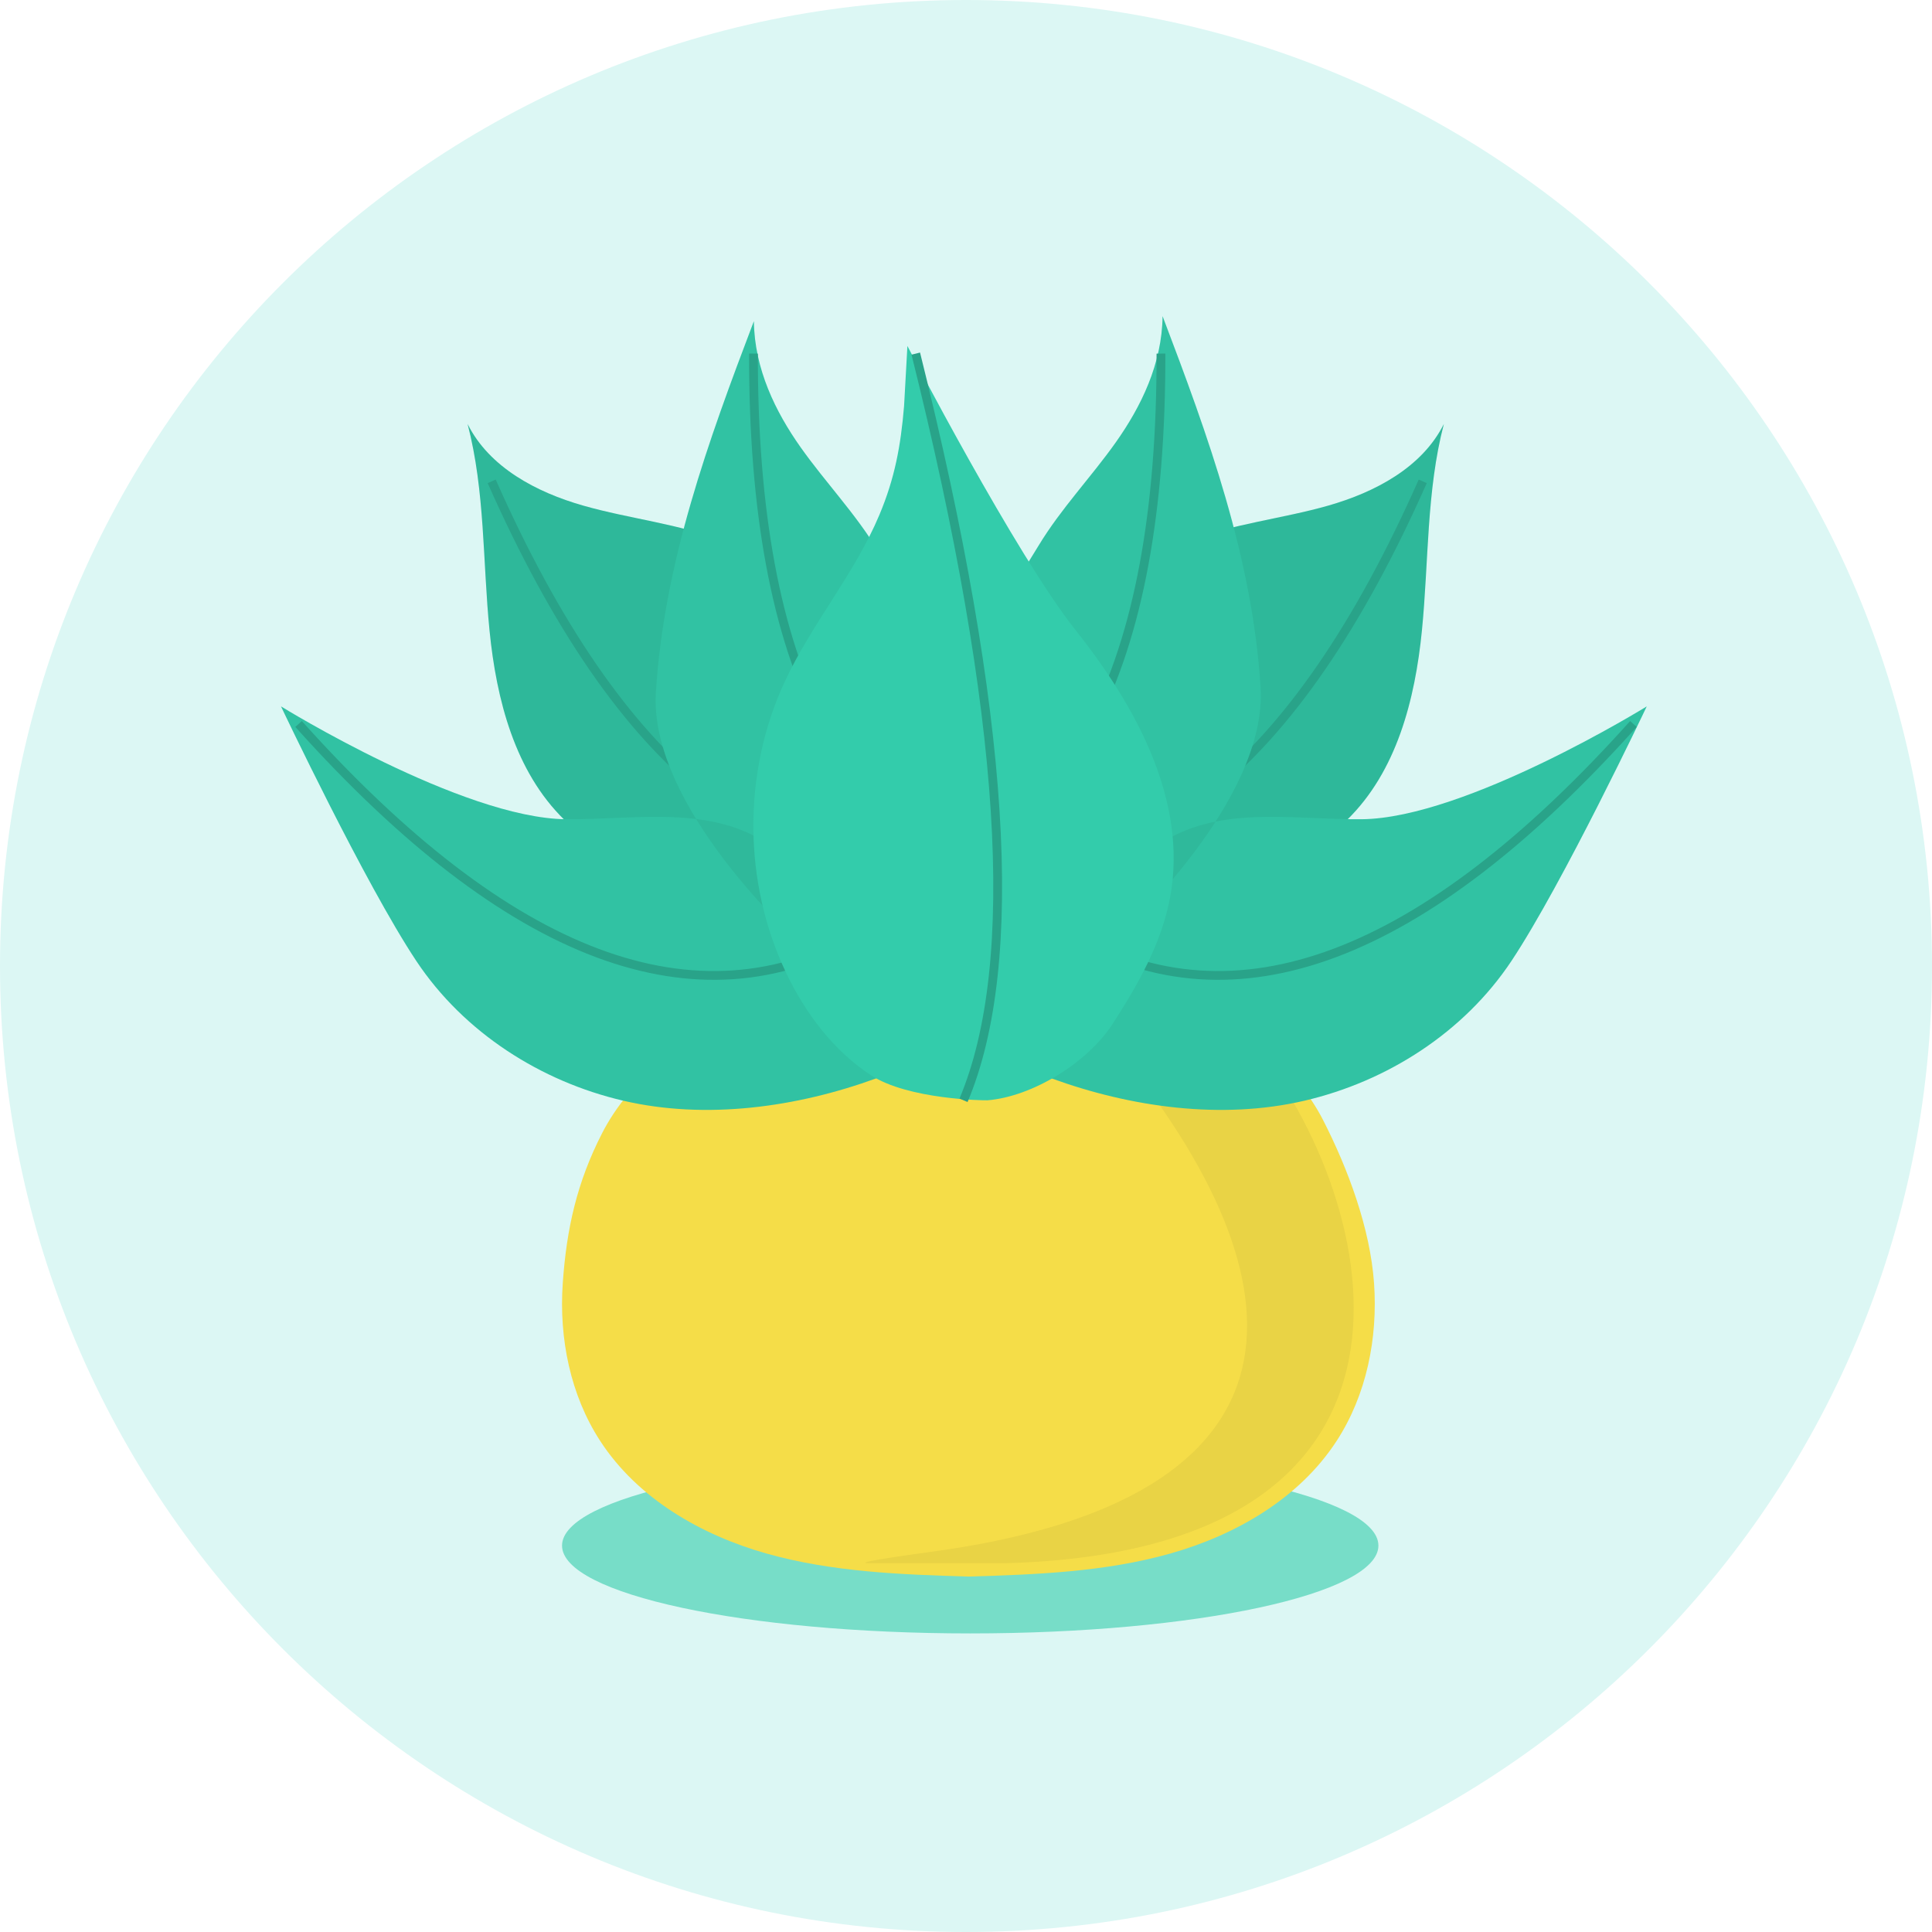
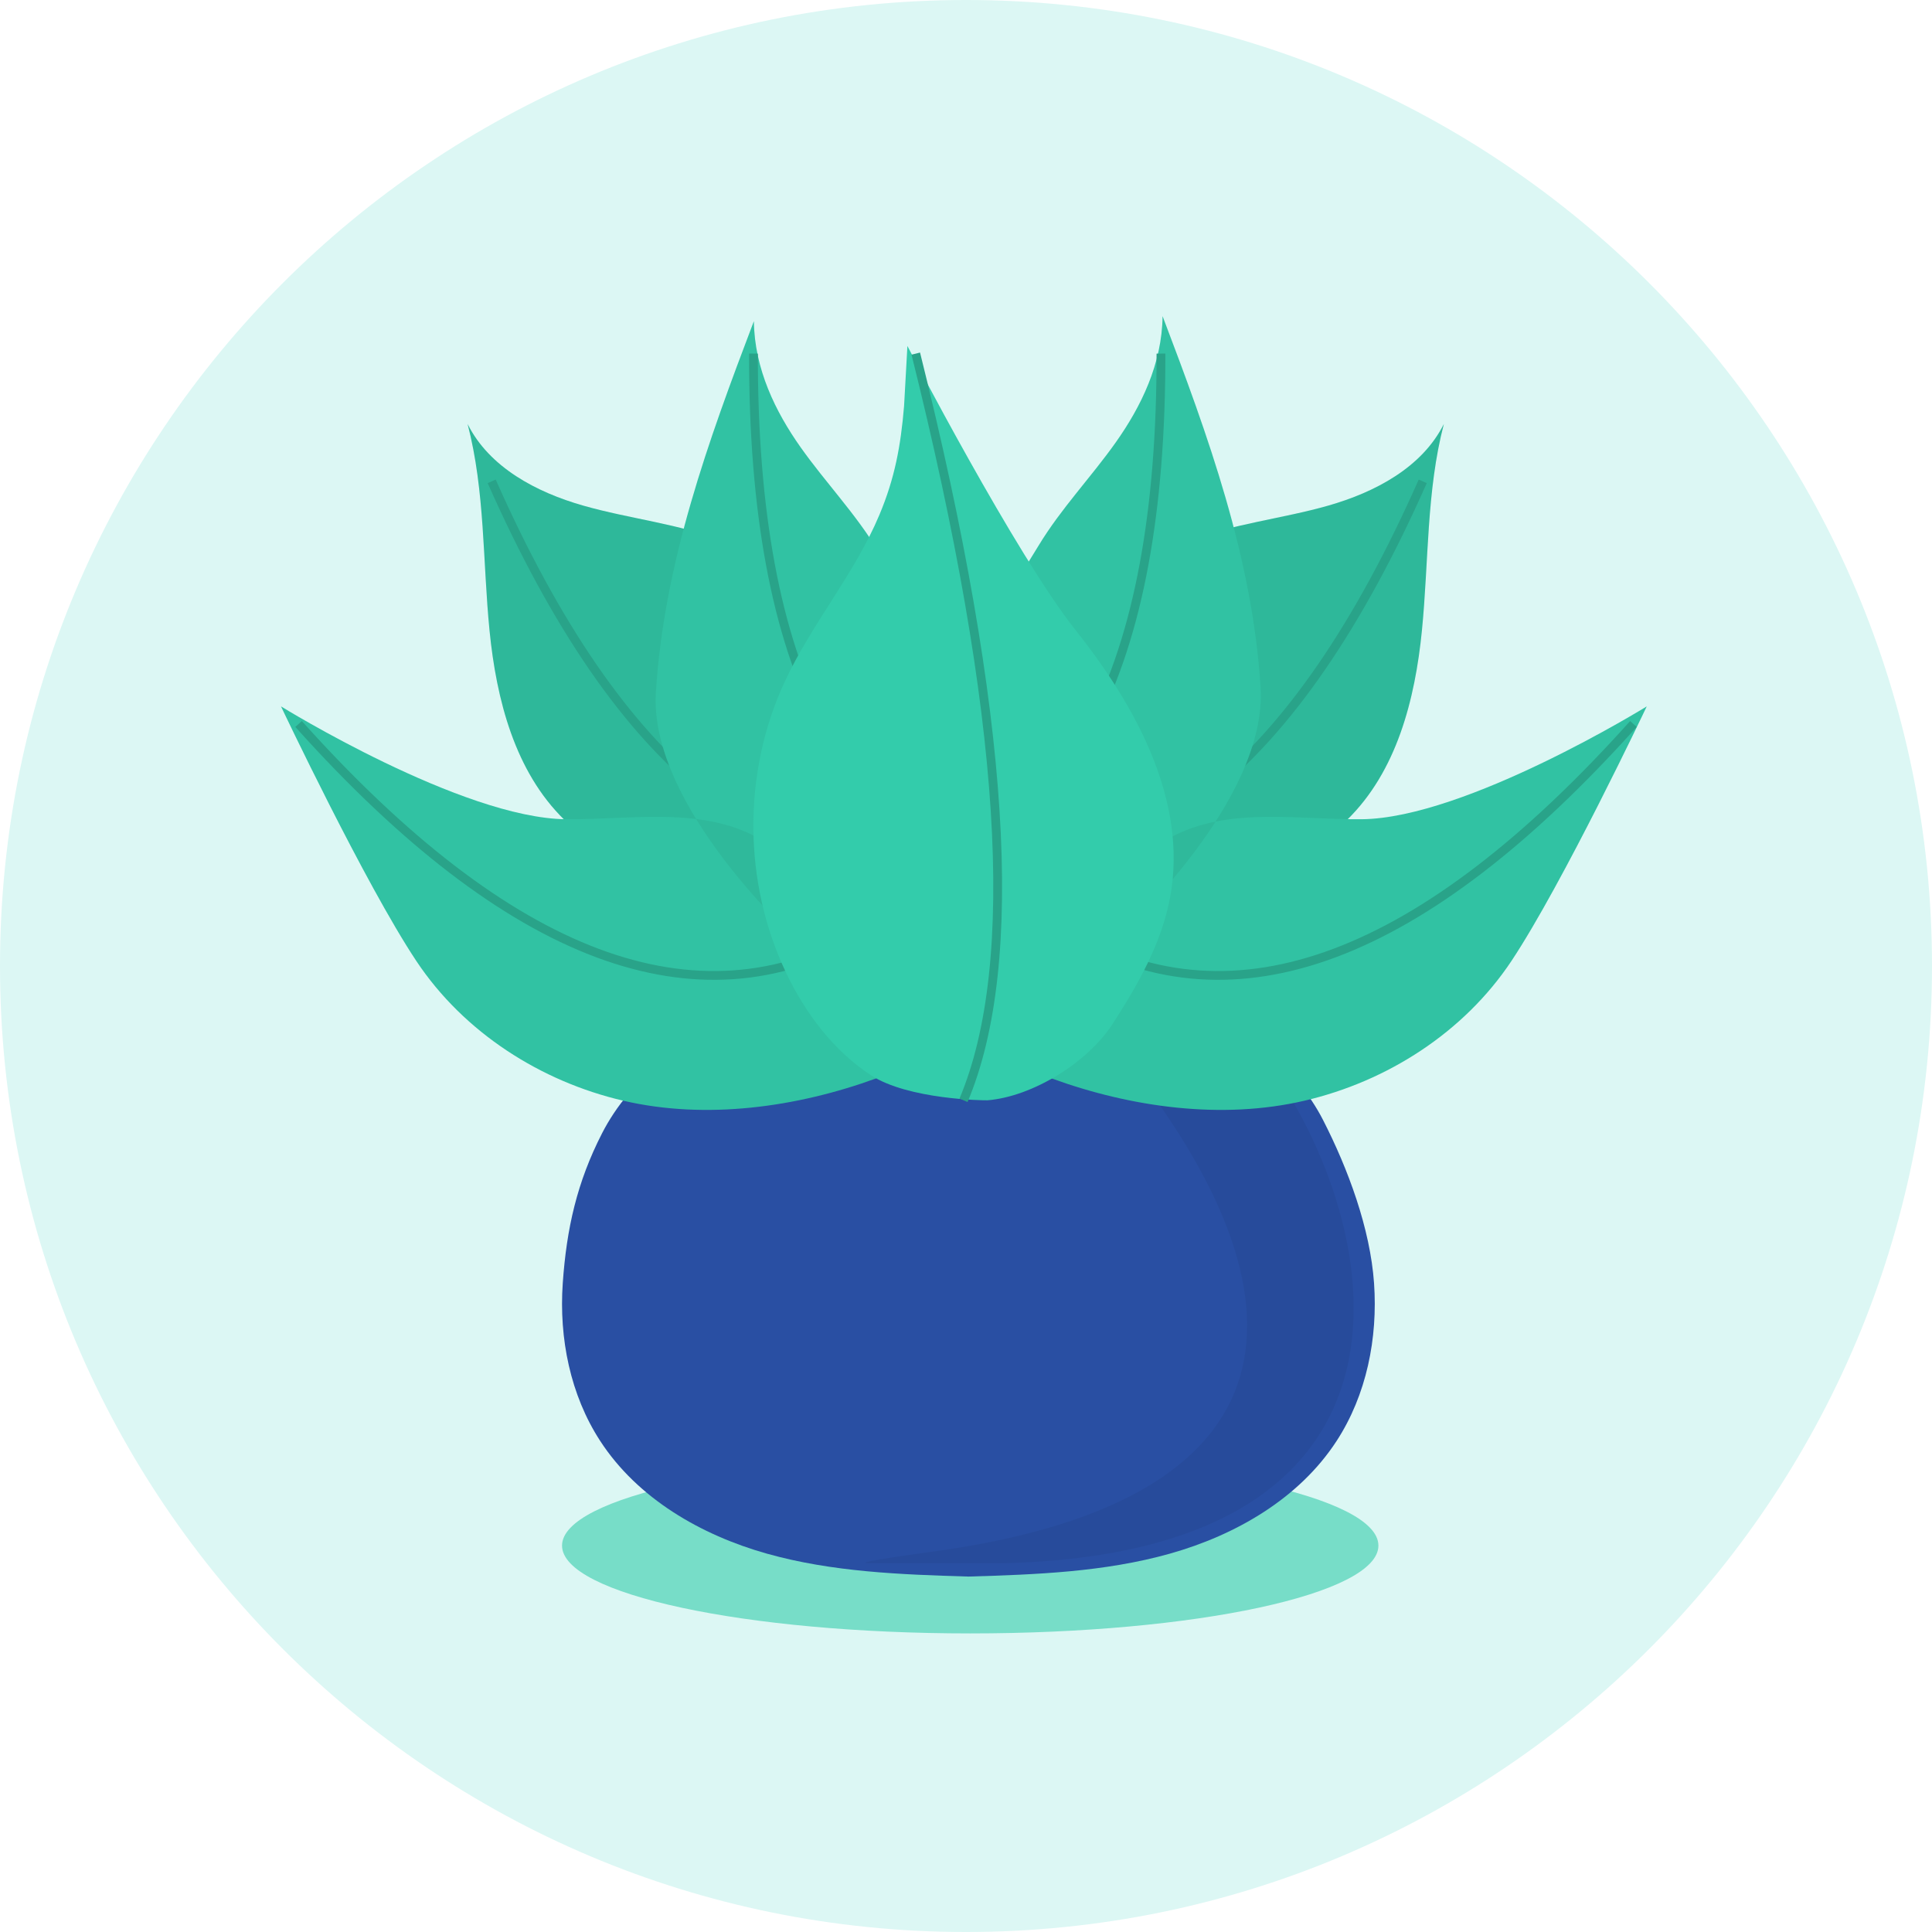
<svg xmlns="http://www.w3.org/2000/svg" viewBox="0 0 110 110">
  <g fill="none" fill-rule="evenodd">
    <circle cx="55" cy="55" r="55" fill="#DCF7F4" />
    <path fill="#77DDC8" d="M78.481 88c0 2.762-10.406 5-23.24 5C42.406 93 32 90.762 32 88s10.406-5 23.241-5c12.834 0 23.24 2.238 23.24 5" />
-     <path fill="#F5DD48" d="M34.279 64.524c-1.428 2.786-2.021 5.419-2.238 8.542-.218 3.123.426 6.355 2.134 8.979 2.128 3.272 5.736 5.358 9.495 6.415 3.713 1.044 7.61 1.189 11.467 1.303 3.856-.114 7.753-.259 11.466-1.303 3.759-1.057 7.367-3.143 9.496-6.415 1.708-2.624 2.352-5.856 2.134-8.979-.218-3.123-1.48-6.515-2.906-9.302C72.304 57.864 64.042 55 55.616 55c-8.967.001-18.12 3.244-21.337 9.524" />
+     <path fill="#294FA3" d="M34.279 64.524c-1.428 2.786-2.021 5.419-2.238 8.542-.218 3.123.426 6.355 2.134 8.979 2.128 3.272 5.736 5.358 9.495 6.415 3.713 1.044 7.61 1.189 11.467 1.303 3.856-.114 7.753-.259 11.466-1.303 3.759-1.057 7.367-3.143 9.496-6.415 1.708-2.624 2.352-5.856 2.134-8.979-.218-3.123-1.48-6.515-2.906-9.302C72.304 57.864 64.042 55 55.616 55c-8.967.001-18.12 3.244-21.337 9.524" />
    <path fill="#000" fill-rule="nonzero" d="M63 59c11.27 13.382 12.68 26-9.215 29.245-3.659.5-5.1.751-4.323.755h7.843C84 88.245 78.274 67.437 71 59h-8z" opacity=".05" />
    <path fill="#33CCAB" d="M75.621 28.788c-2.661.759-5.463 1.031-8.037 2.046-2.575 1.015-5.008 3.021-5.473 5.75l-.748 1.713 4.347 10.025h4.324l6.656-1.637c2.828-2.755 3.879-6.856 4.268-10.785.391-3.929.253-7.94 1.249-11.76-1.235 2.476-3.924 3.889-6.586 4.648M27.872 35.9c.39 3.929 1.441 8.03 4.268 10.785l6.656 1.637h4.324l4.347-10.025-.747-1.713c-.466-2.729-2.899-4.735-5.474-5.75-2.574-1.015-5.376-1.287-8.037-2.046-2.661-.759-5.351-2.172-6.586-4.648.997 3.82.858 7.831 1.249 11.76" />
    <path fill="#000" d="M75.621 28.788c-2.661.759-5.463 1.031-8.037 2.046-2.575 1.015-5.008 3.021-5.473 5.75l-.748 1.713 4.347 10.025h4.324l6.656-1.637c2.828-2.755 3.879-6.856 4.268-10.785.391-3.929.253-7.94 1.249-11.76-1.235 2.476-3.924 3.889-6.586 4.648M27.872 35.9c.39 3.929 1.441 8.03 4.268 10.785l6.656 1.637h4.324l4.347-10.025-.747-1.713c-.466-2.729-2.899-4.735-5.474-5.75-2.574-1.015-5.376-1.287-8.037-2.046-2.661-.759-5.351-2.172-6.586-4.648.997 3.82.858 7.831 1.249 11.76" opacity=".1" />
    <path stroke="#29A389" stroke-width=".5" d="M27.995 27.406c7.278 16.435 16.186 23.537 26.725 21.305M81.005 27.406C73.727 43.841 64.819 50.943 54.28 48.711" />
    <path fill="#33CCAB" d="M37.344 39.409c-.411 6.513 8.005 14.1 8.005 14.1 6.546-4.924 6.278-16.445 6.278-16.445.456-2.688-.335-3.552-1.633-5.698-1.298-2.144-2.985-3.885-4.413-5.903-1.426-2.018-2.627-4.459-2.658-7.178-2.595 6.825-5.111 13.723-5.579 21.124" />
    <path fill="#33CCAB" d="M23.702 54.712c2.713 4.081 7.092 6.867 11.792 7.959 4.7 1.094 9.869.378 14.409-1.279l-6.707-13.663c-2.492-1.395-5.404-1.273-8.296-1.152-.896.037-1.788.075-2.667.067C26.306 46.594 16 40.22 16 40.22s4.772 10.082 7.702 14.492m53.822-8.068c-.879.008-1.772-.03-2.667-.067-2.892-.121-5.805-.243-8.295 1.152l-6.708 13.663c4.54 1.657 9.71 2.373 14.409 1.279 4.7-1.092 9.08-3.878 11.793-7.959 2.929-4.41 7.702-14.492 7.702-14.492s-10.306 6.374-16.234 6.424" />
    <path fill="#33CCAB" d="M63.534 25.177c-1.427 2.019-3.115 3.76-4.412 5.905-1.298 2.145-2.089 3.009-1.634 5.697 0 0-.268 11.522 6.278 16.445 0 0 8.417-7.586 8.005-14.1-.468-7.401-2.983-14.299-5.579-21.124-.03 2.719-1.23 5.16-2.658 7.177" />
    <path fill="#000" d="M37.344 39.409c-.411 6.513 8.005 14.1 8.005 14.1 6.546-4.924 6.278-16.445 6.278-16.445.456-2.688-.335-3.552-1.633-5.698-1.298-2.144-2.985-3.885-4.413-5.903-1.426-2.018-2.627-4.459-2.658-7.178-2.595 6.825-5.111 13.723-5.579 21.124" opacity=".05" />
    <path fill="#000" d="M23.702 54.712c2.713 4.081 7.092 6.867 11.792 7.959 4.7 1.094 9.869.378 14.409-1.279l-6.707-13.663c-2.492-1.395-5.404-1.273-8.296-1.152-.896.037-1.788.075-2.667.067C26.306 46.594 16 40.22 16 40.22s4.772 10.082 7.702 14.492m53.822-8.068c-.879.008-1.772-.03-2.667-.067-2.892-.121-5.805-.243-8.295 1.152l-6.708 13.663c4.54 1.657 9.71 2.373 14.409 1.279 4.7-1.092 9.08-3.878 11.793-7.959 2.929-4.41 7.702-14.492 7.702-14.492s-10.306 6.374-16.234 6.424" opacity=".05" />
    <path fill="#000" d="M63.534 25.177c-1.427 2.019-3.115 3.76-4.412 5.905-1.298 2.145-2.089 3.009-1.634 5.697 0 0-.268 11.522 6.278 16.445 0 0 8.417-7.586 8.005-14.1-.468-7.401-2.983-14.299-5.579-21.124-.03 2.719-1.23 5.16-2.658 7.177" opacity=".05" />
    <path stroke="#29A389" stroke-width=".5" d="M17 41.22c12 13.382 22.667 17.383 32 12.004M93 41.22C81 54.602 70.333 58.603 61 53.224M66.1 20.133c.037 17.974-5.213 28.085-15.748 30.333M42.9 20.133c-.037 17.974 5.213 28.085 15.748 30.333" />
    <path fill="#33CCAB" d="M51.474 23.118c-.191 2.28-.528 4.108-1.406 6.198-1.413 3.365-3.861 6.203-5.397 9.514-2.404 5.181-2.366 11.435.1 16.586 1.097 2.293 2.685 4.399 4.807 5.796 2.123 1.399 6.504 1.446 6.647 1.434 2.563-.211 5.692-2.142 7.118-4.343 1.459-2.251 2.817-4.644 3.291-7.285.975-5.434-1.948-10.806-5.385-15.128-3.436-4.322-9.585-16.193-9.585-16.193s-.184 3.353-.19 3.421" />
    <path stroke="#29A389" stroke-width=".5" d="M52.141 20.133c5.116 20.502 6.022 34.674 2.718 42.514" />
  </g>
</svg>
